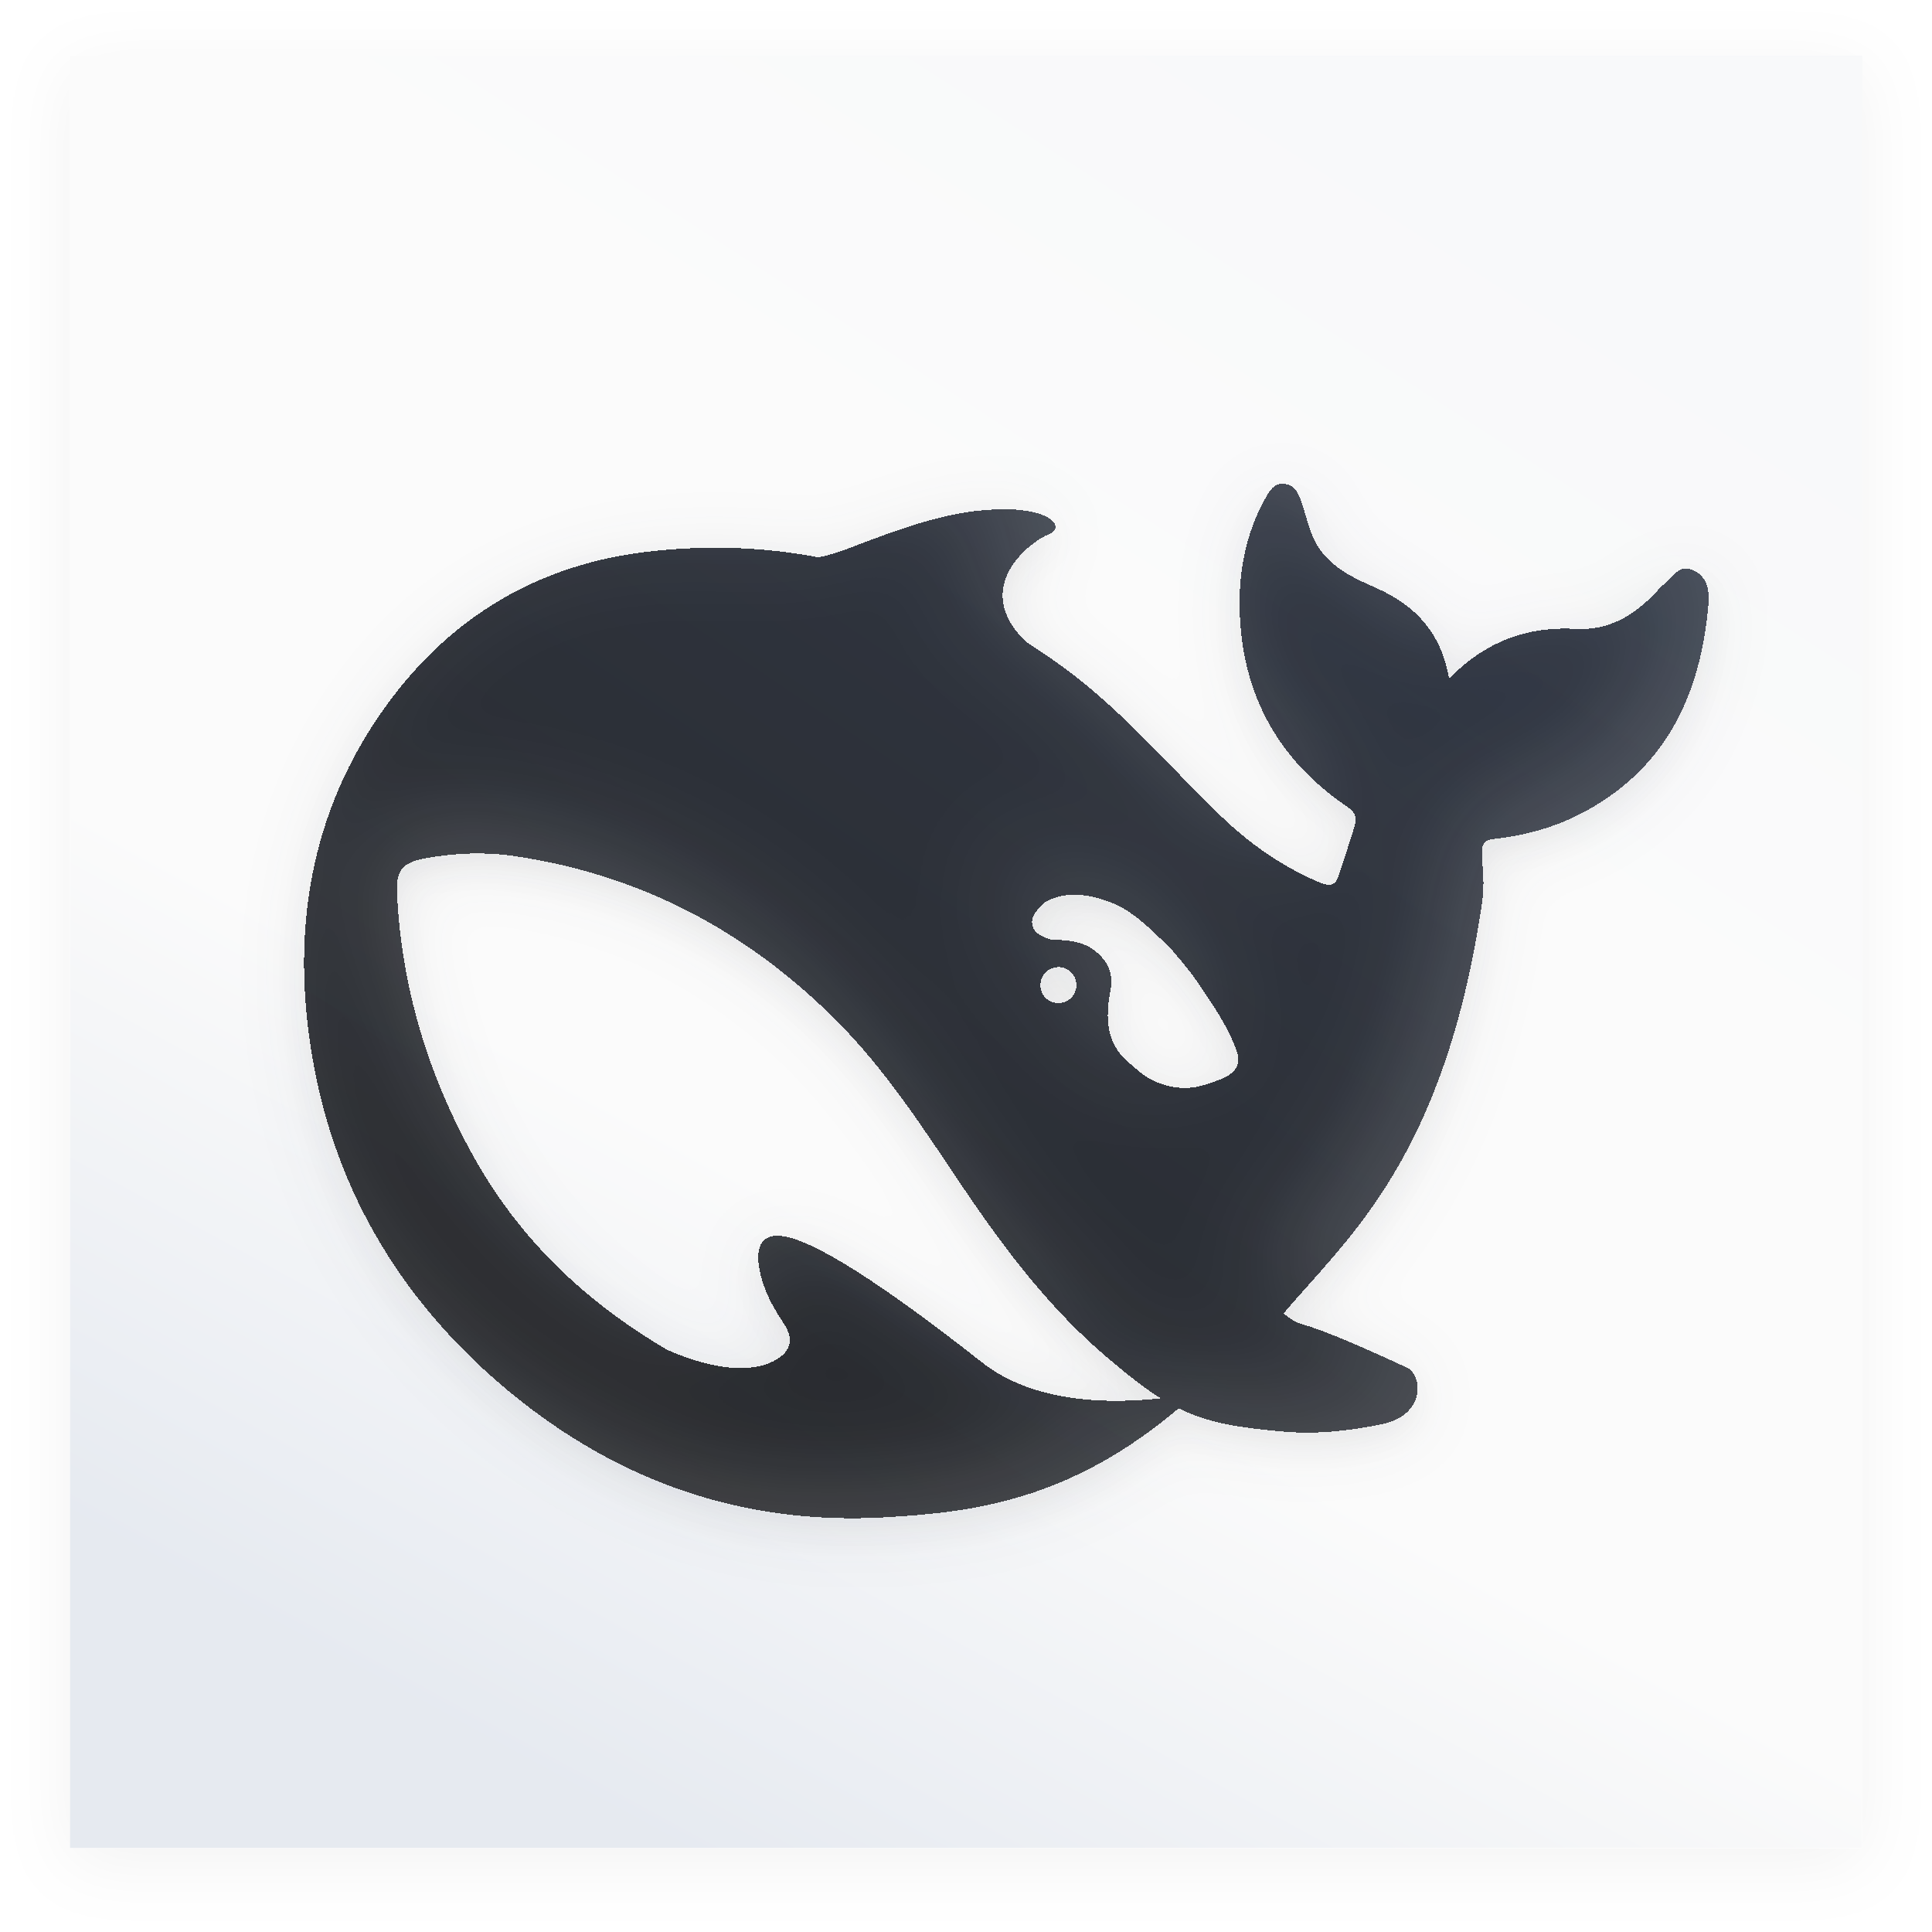
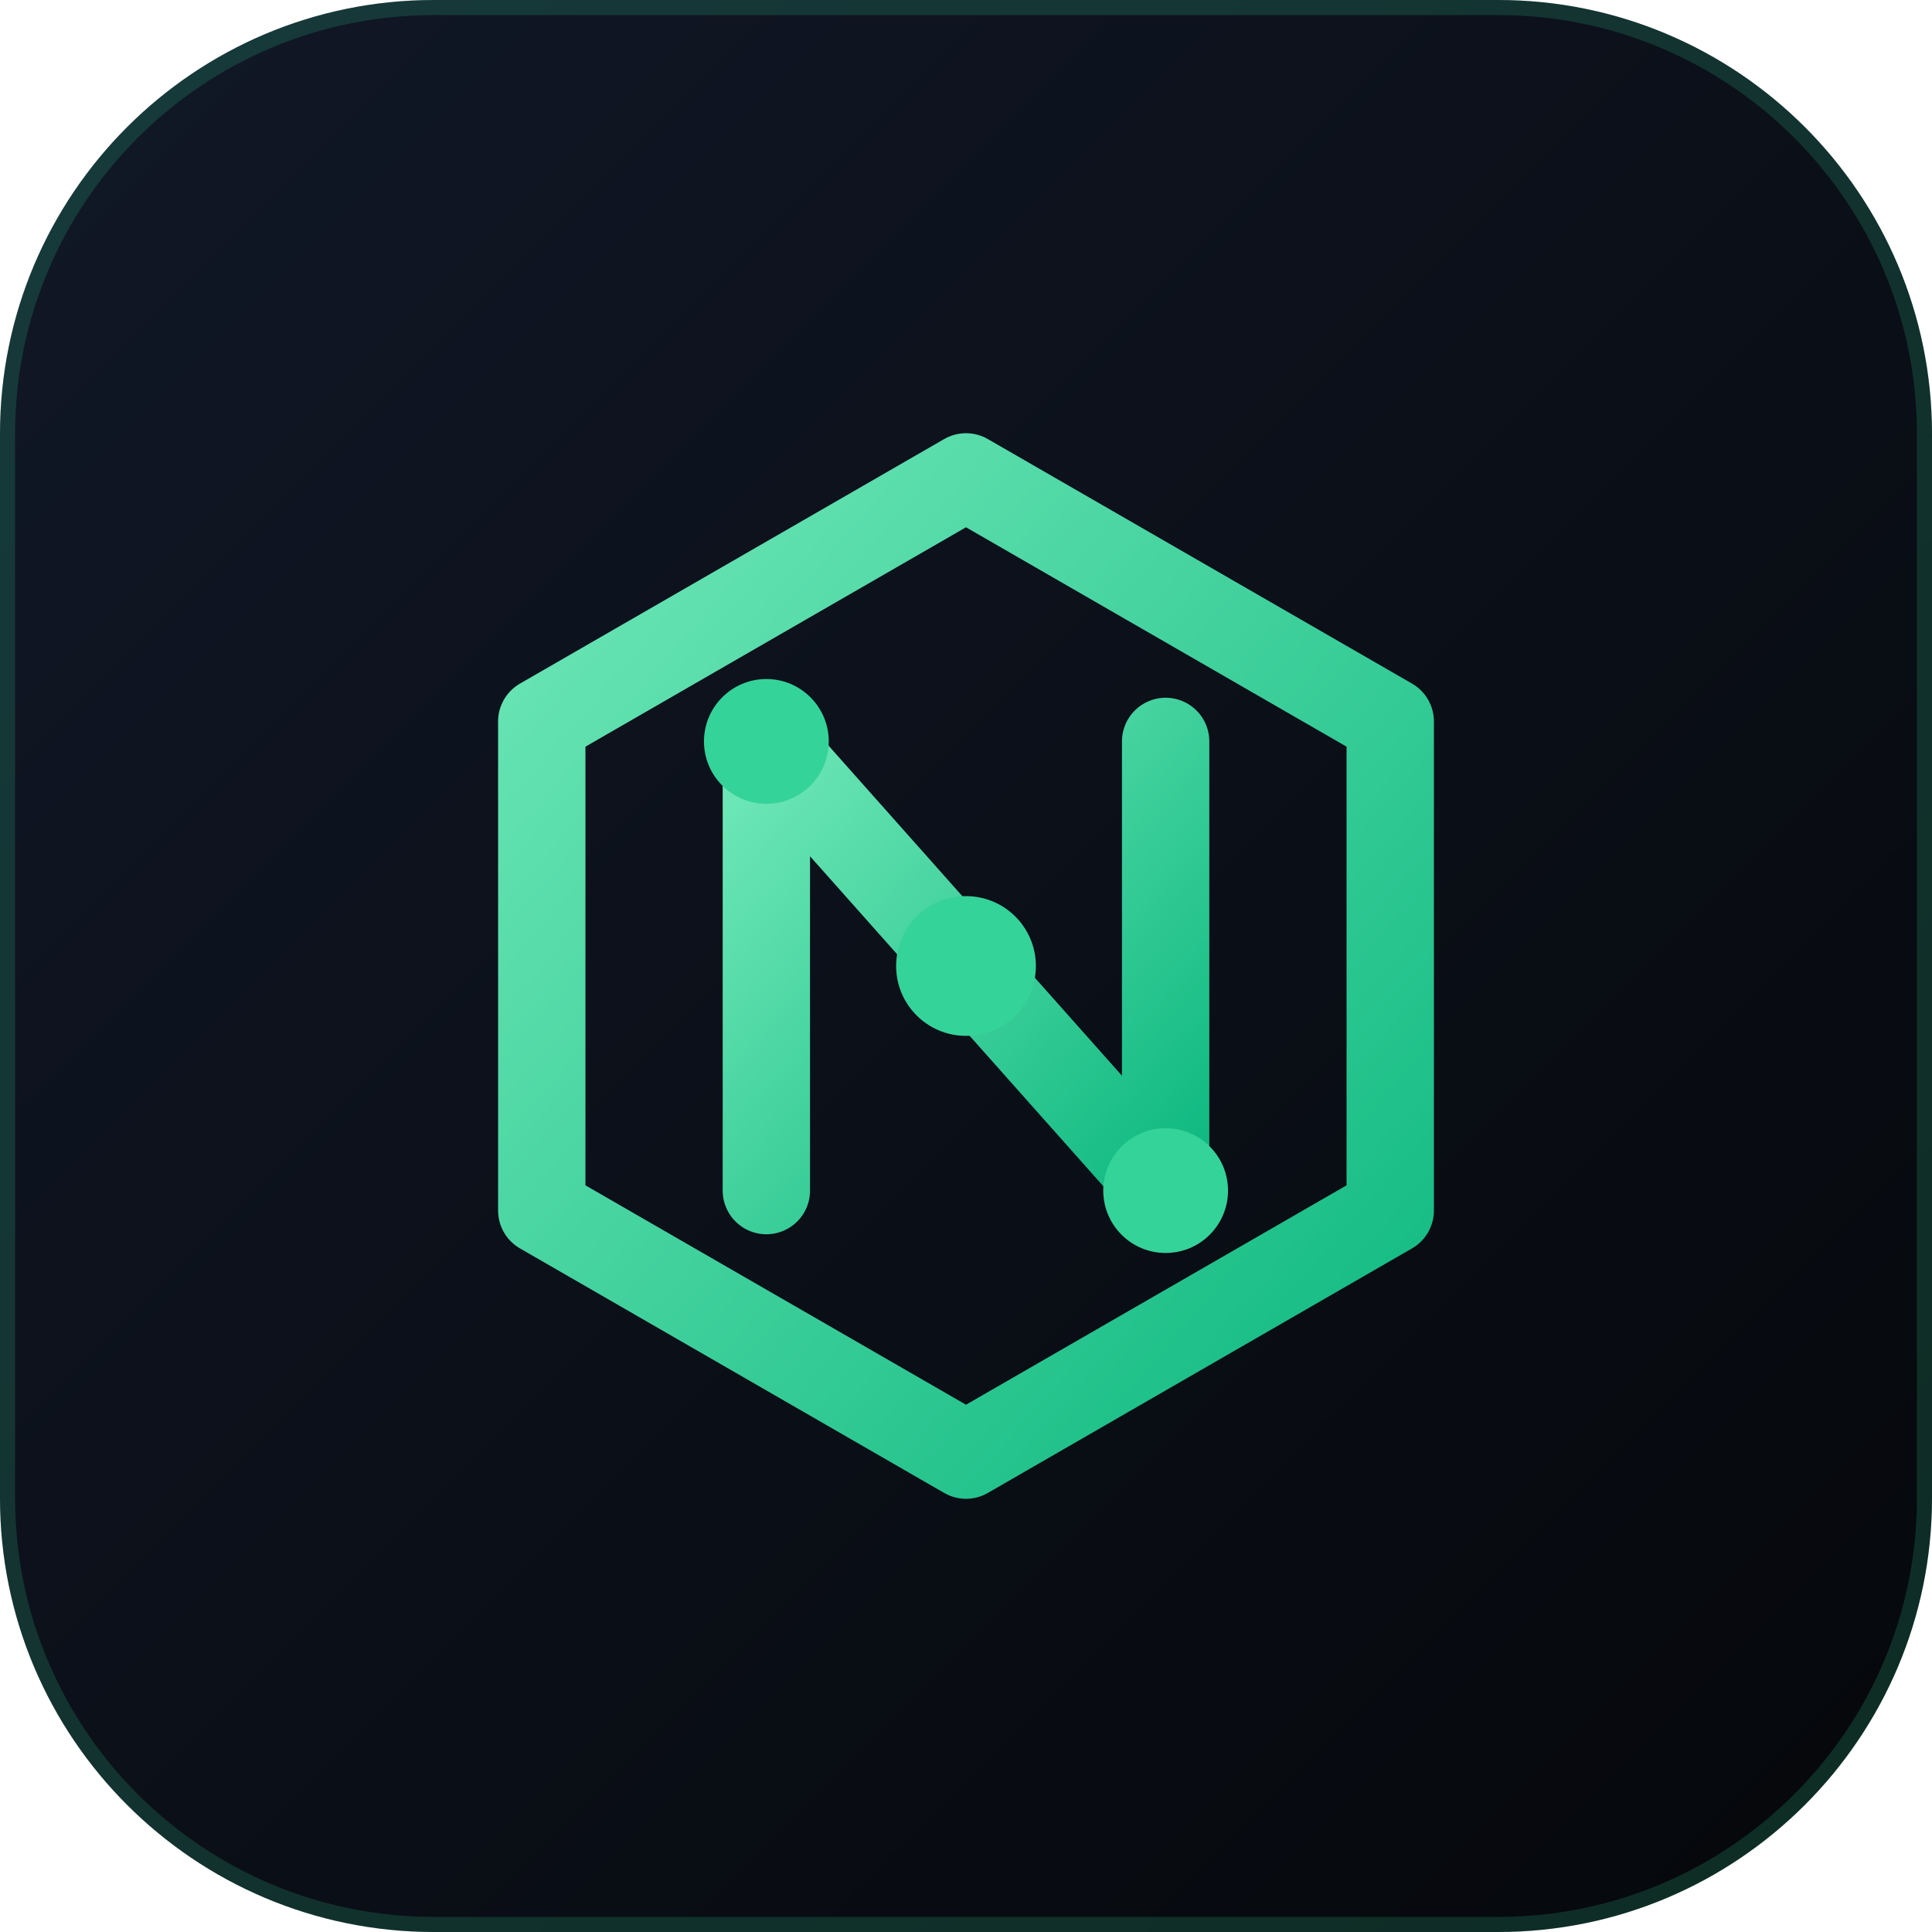
- <svg xmlns="http://www.w3.org/2000/svg" width="1104" height="1104" viewBox="0 0 1104 1104" fill="none">
-   <g filter="url(#filter0_d_1637_371)">
-     <rect width="1024" height="1024" transform="translate(40 32)" fill="#FBFBFB" />
-     <rect width="1024" height="1024" transform="translate(40 32)" fill="url(#paint0_linear_1637_371)" fill-opacity="0.4" />
-     <rect width="1024" height="1024" transform="translate(40 32)" fill="url(#paint1_linear_1637_371)" fill-opacity="0.8" />
-     <g filter="url(#filter1_ddi_1637_371)">
-       <path d="M968.002 326.025C959.5 321.85 955.842 329.804 950.865 333.835C949.162 335.143 947.722 336.834 946.283 338.393C933.859 351.673 919.336 360.407 900.376 359.363C872.649 357.804 848.963 366.525 828.035 387.759C823.586 361.583 808.812 345.951 786.313 335.936C774.536 330.729 762.64 325.51 754.401 314.186C748.645 306.112 747.074 297.127 744.195 288.274C742.36 282.936 740.538 277.465 734.385 276.554C727.718 275.51 725.103 281.112 722.476 285.803C712.006 304.95 707.952 326.039 708.349 347.405C709.26 395.463 729.54 433.742 769.823 460.962C774.404 464.094 775.579 467.212 774.14 471.771C771.394 481.153 768.119 490.257 765.241 499.639C763.406 505.624 760.66 506.933 754.256 504.329C732.154 495.08 713.049 481.417 696.175 464.874C667.524 437.138 641.633 406.536 609.325 382.566C601.733 376.964 594.154 371.758 586.298 366.802C553.33 334.773 590.616 308.464 599.251 305.333C608.282 302.082 602.393 290.877 573.214 291.009C544.048 291.141 517.364 300.906 483.353 313.935C478.389 315.891 473.147 317.318 467.786 318.494C436.917 312.64 404.873 311.332 371.377 315.111C308.332 322.141 257.975 351.964 220.953 402.876C176.471 464.081 166.014 533.624 178.835 606.153C192.302 682.594 231.291 745.887 291.194 795.372C353.328 846.68 424.876 871.813 506.498 866.99C556.076 864.122 611.279 857.489 673.532 804.74C689.23 812.55 705.708 815.681 733.052 818.02C754.111 819.976 774.391 816.976 790.076 813.726C814.674 808.519 812.971 785.726 804.072 781.564C731.995 747.962 747.826 761.638 733.435 750.565C770.06 707.198 825.263 662.139 846.85 516.156C848.553 504.567 847.114 497.273 846.85 487.892C846.718 482.157 848.025 479.95 854.574 479.303C872.623 477.215 890.156 472.273 906.238 463.42C952.938 437.892 971.765 395.965 976.215 345.7C976.875 338.01 976.083 330.069 967.976 326.039L968.002 326.025ZM561.067 778.432C491.222 723.477 457.343 705.374 443.347 706.154C430.263 706.933 432.626 721.918 435.505 731.682C438.515 741.315 442.436 747.962 447.929 756.418C451.718 762.021 454.346 770.345 444.14 776.609C421.641 790.549 382.533 771.918 380.698 771.006C335.174 744.182 297.109 708.757 270.293 660.316C244.389 613.698 229.35 563.685 226.868 510.302C226.208 497.406 230.01 492.847 242.831 490.508C259.704 487.376 277.106 486.729 293.98 489.2C365.264 499.625 425.959 531.523 476.844 582.052C505.878 610.831 527.861 645.213 550.491 678.815C574.561 714.492 600.452 748.49 633.42 776.358C645.066 786.122 654.348 793.548 663.247 799.019C636.431 802.018 591.698 802.666 561.08 778.445L561.067 778.432ZM594.55 562.905C594.55 557.171 599.132 552.625 604.888 552.625C606.195 552.625 607.371 552.876 608.414 553.273C609.853 553.801 611.16 554.581 612.203 555.744C614.038 557.567 615.081 560.17 615.081 562.905C615.081 568.64 610.5 573.185 604.743 573.185C598.987 573.185 594.537 568.627 594.537 562.905H594.55ZM698.539 616.301C691.871 619.037 685.19 621.375 678.787 621.64C668.845 622.155 657.992 618.125 652.103 613.17C642.953 605.479 636.404 601.185 633.658 587.773C632.483 582.039 633.13 573.185 634.186 568.111C636.536 557.171 633.922 550.141 626.212 543.759C619.927 538.553 611.952 537.112 603.185 537.112C599.911 537.112 596.914 535.685 594.682 534.509C591.025 532.686 588.015 528.127 590.893 522.525C591.804 520.701 596.254 516.275 597.297 515.495C609.206 508.716 622.937 510.936 635.625 516.01C647.403 520.833 656.288 529.686 669.109 542.186C682.193 557.289 684.543 561.465 692.003 572.789C697.892 581.642 703.252 590.759 706.909 601.185C709.128 607.699 706.249 613.038 698.539 616.288V616.301Z" fill="url(#paint2_linear_1637_371)" fill-opacity="0.9" shape-rendering="crispEdges" />
-     </g>
-   </g>
+ <svg xmlns="http://www.w3.org/2000/svg" width="1024" height="1024" viewBox="0 0 1024 1024" fill="none">
  <defs>
-     <filter id="filter0_d_1637_371" x="-8" y="-16" width="1120" height="1120" filterUnits="userSpaceOnUse" color-interpolation-filters="sRGB">
-       <feFlood flood-opacity="0" result="BackgroundImageFix" />
-       <feColorMatrix in="SourceAlpha" type="matrix" values="0 0 0 0 0 0 0 0 0 0 0 0 0 0 0 0 0 0 127 0" result="hardAlpha" />
-       <feOffset dy="8" />
-       <feGaussianBlur stdDeviation="20" />
-       <feComposite in2="hardAlpha" operator="out" />
-       <feColorMatrix type="matrix" values="0 0 0 0 0 0 0 0 0 0 0 0 0 0 0 0 0 0 0.05 0" />
-       <feBlend mode="normal" in2="BackgroundImageFix" result="effect1_dropShadow_1637_371" />
-       <feBlend mode="normal" in="BackgroundImageFix" in2="effect1_dropShadow_1637_371" result="BackgroundImageFix" />
-       <feBlend mode="normal" in="SourceGraphic" in2="BackgroundImageFix" result="shape" />
-     </filter>
-     <filter id="filter1_ddi_1637_371" x="133.744" y="240.427" width="882.652" height="671.147" filterUnits="userSpaceOnUse" color-interpolation-filters="sRGB">
-       <feFlood flood-opacity="0" result="BackgroundImageFix" />
-       <feColorMatrix in="SourceAlpha" type="matrix" values="0 0 0 0 0 0 0 0 0 0 0 0 0 0 0 0 0 0 127 0" result="hardAlpha" />
-       <feOffset dy="4" />
-       <feGaussianBlur stdDeviation="20" />
-       <feComposite in2="hardAlpha" operator="out" />
-       <feColorMatrix type="matrix" values="0 0 0 0 0.176 0 0 0 0 0.192 0 0 0 0 0.231 0 0 0 0.08 0" />
-       <feBlend mode="normal" in2="BackgroundImageFix" result="effect1_dropShadow_1637_371" />
-       <feColorMatrix in="SourceAlpha" type="matrix" values="0 0 0 0 0 0 0 0 0 0 0 0 0 0 0 0 0 0 127 0" result="hardAlpha" />
-       <feOffset dy="8" />
-       <feGaussianBlur stdDeviation="8" />
-       <feComposite in2="hardAlpha" operator="out" />
-       <feColorMatrix type="matrix" values="0 0 0 0 0.173 0 0 0 0 0.188 0 0 0 0 0.224 0 0 0 0.04 0" />
-       <feBlend mode="normal" in2="effect1_dropShadow_1637_371" result="effect2_dropShadow_1637_371" />
-       <feBlend mode="normal" in="SourceGraphic" in2="BackgroundImageFix" result="shape" />
-       <feColorMatrix in="SourceAlpha" type="matrix" values="0 0 0 0 0 0 0 0 0 0 0 0 0 0 0 0 0 0 127 0" result="hardAlpha" />
-       <feOffset dx="-16" dy="-20" />
-       <feGaussianBlur stdDeviation="30" />
-       <feComposite in2="hardAlpha" operator="arithmetic" k2="-1" k3="1" />
-       <feColorMatrix type="matrix" values="0 0 0 0 1 0 0 0 0 1 0 0 0 0 1 0 0 0 0.15 0" />
-       <feBlend mode="normal" in2="shape" result="effect3_innerShadow_1637_371" />
-       <feBlend mode="normal" in="effect3_innerShadow_1637_371" in2="effect2_dropShadow_1637_371" result="effect3_innerShadow_1637_371" />
-     </filter>
-     <linearGradient id="paint0_linear_1637_371" x1="973.58" y1="1.59609e-05" x2="378.123" y2="917.86" gradientUnits="userSpaceOnUse">
-       <stop offset="0.142" stop-color="#D4DBE9" />
-       <stop offset="0.486" stop-color="#FBFBFB" />
+     <linearGradient id="tile" x1="0" y1="0" x2="1" y2="1">
+       <stop offset="0" stop-color="#111827" />
+       <stop offset="1" stop-color="#05070a" />
    </linearGradient>
-     <linearGradient id="paint1_linear_1637_371" x1="603.371" y1="445.063" x2="239.356" y2="1111.41" gradientUnits="userSpaceOnUse">
-       <stop offset="0.363" stop-color="#FBFBFB" />
-       <stop offset="0.83" stop-color="#E1E6EE" />
-     </linearGradient>
-     <linearGradient id="paint2_linear_1637_371" x1="849.855" y1="39.085" x2="331.636" y2="802.645" gradientUnits="userSpaceOnUse">
-       <stop offset="0.086" stop-color="#1C2434" />
-       <stop offset="1" stop-color="#0F1115" />
+     <linearGradient id="glow" x1="0" y1="0" x2="1" y2="1">
+       <stop offset="0" stop-color="#6ee7b7" />
+       <stop offset="1" stop-color="#10b981" />
    </linearGradient>
  </defs>
+   <rect x="0" y="0" width="1024" height="1024" rx="230" fill="url(#tile)" />
+   <rect x="4" y="4" width="1016" height="1016" rx="226" stroke="#34d399" stroke-opacity="0.18" stroke-width="8" />
+   <g transform="translate(194.56 194.56) scale(26.45333)">
+     <path d="M12 2.2L20.5 7.1V16.9L12 21.8L3.5 16.9V7.1L12 2.2Z" stroke="url(#glow)" stroke-width="1.75" stroke-linejoin="round" />
+     <path d="M8 7.5V16.5M16 7.5V16.5M8 7.5L16 16.5" stroke="url(#glow)" stroke-width="1.75" stroke-linecap="round" stroke-linejoin="round" />
+     <circle cx="8" cy="7.5" r="1.25" fill="#34d399" />
+     <circle cx="16" cy="16.5" r="1.25" fill="#34d399" />
+     <circle cx="12" cy="12" r="1.4" fill="#34d399" />
+   </g>
</svg>
